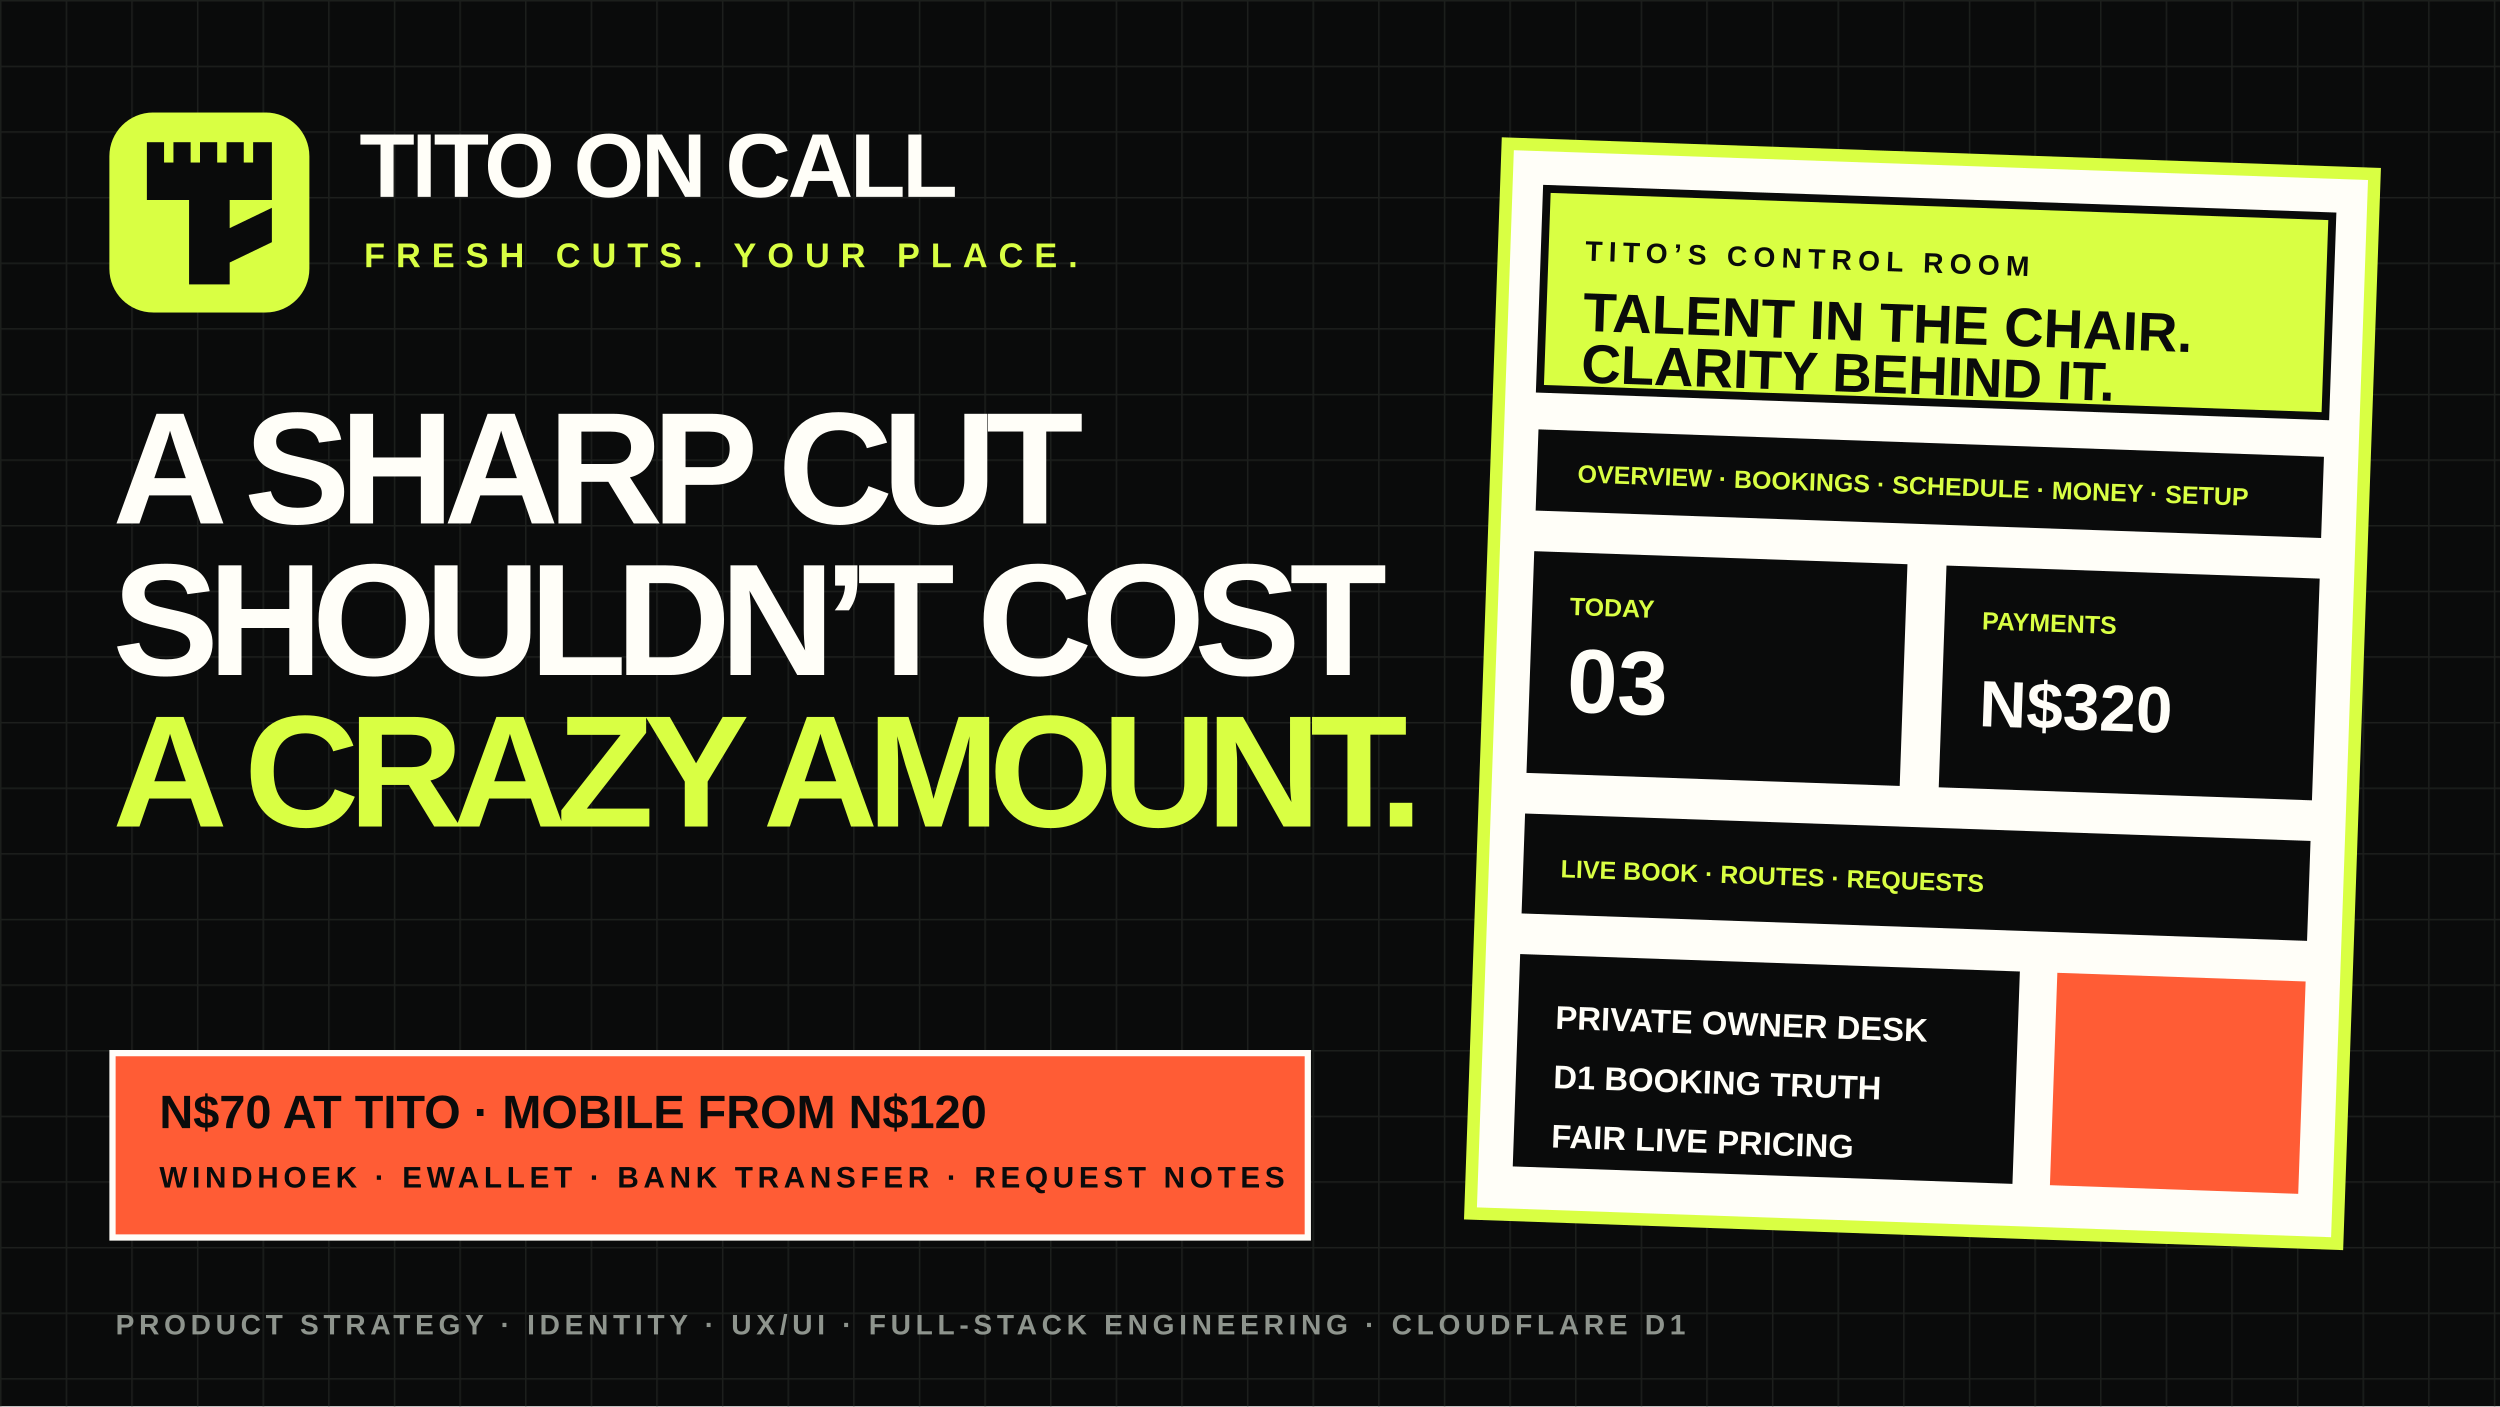
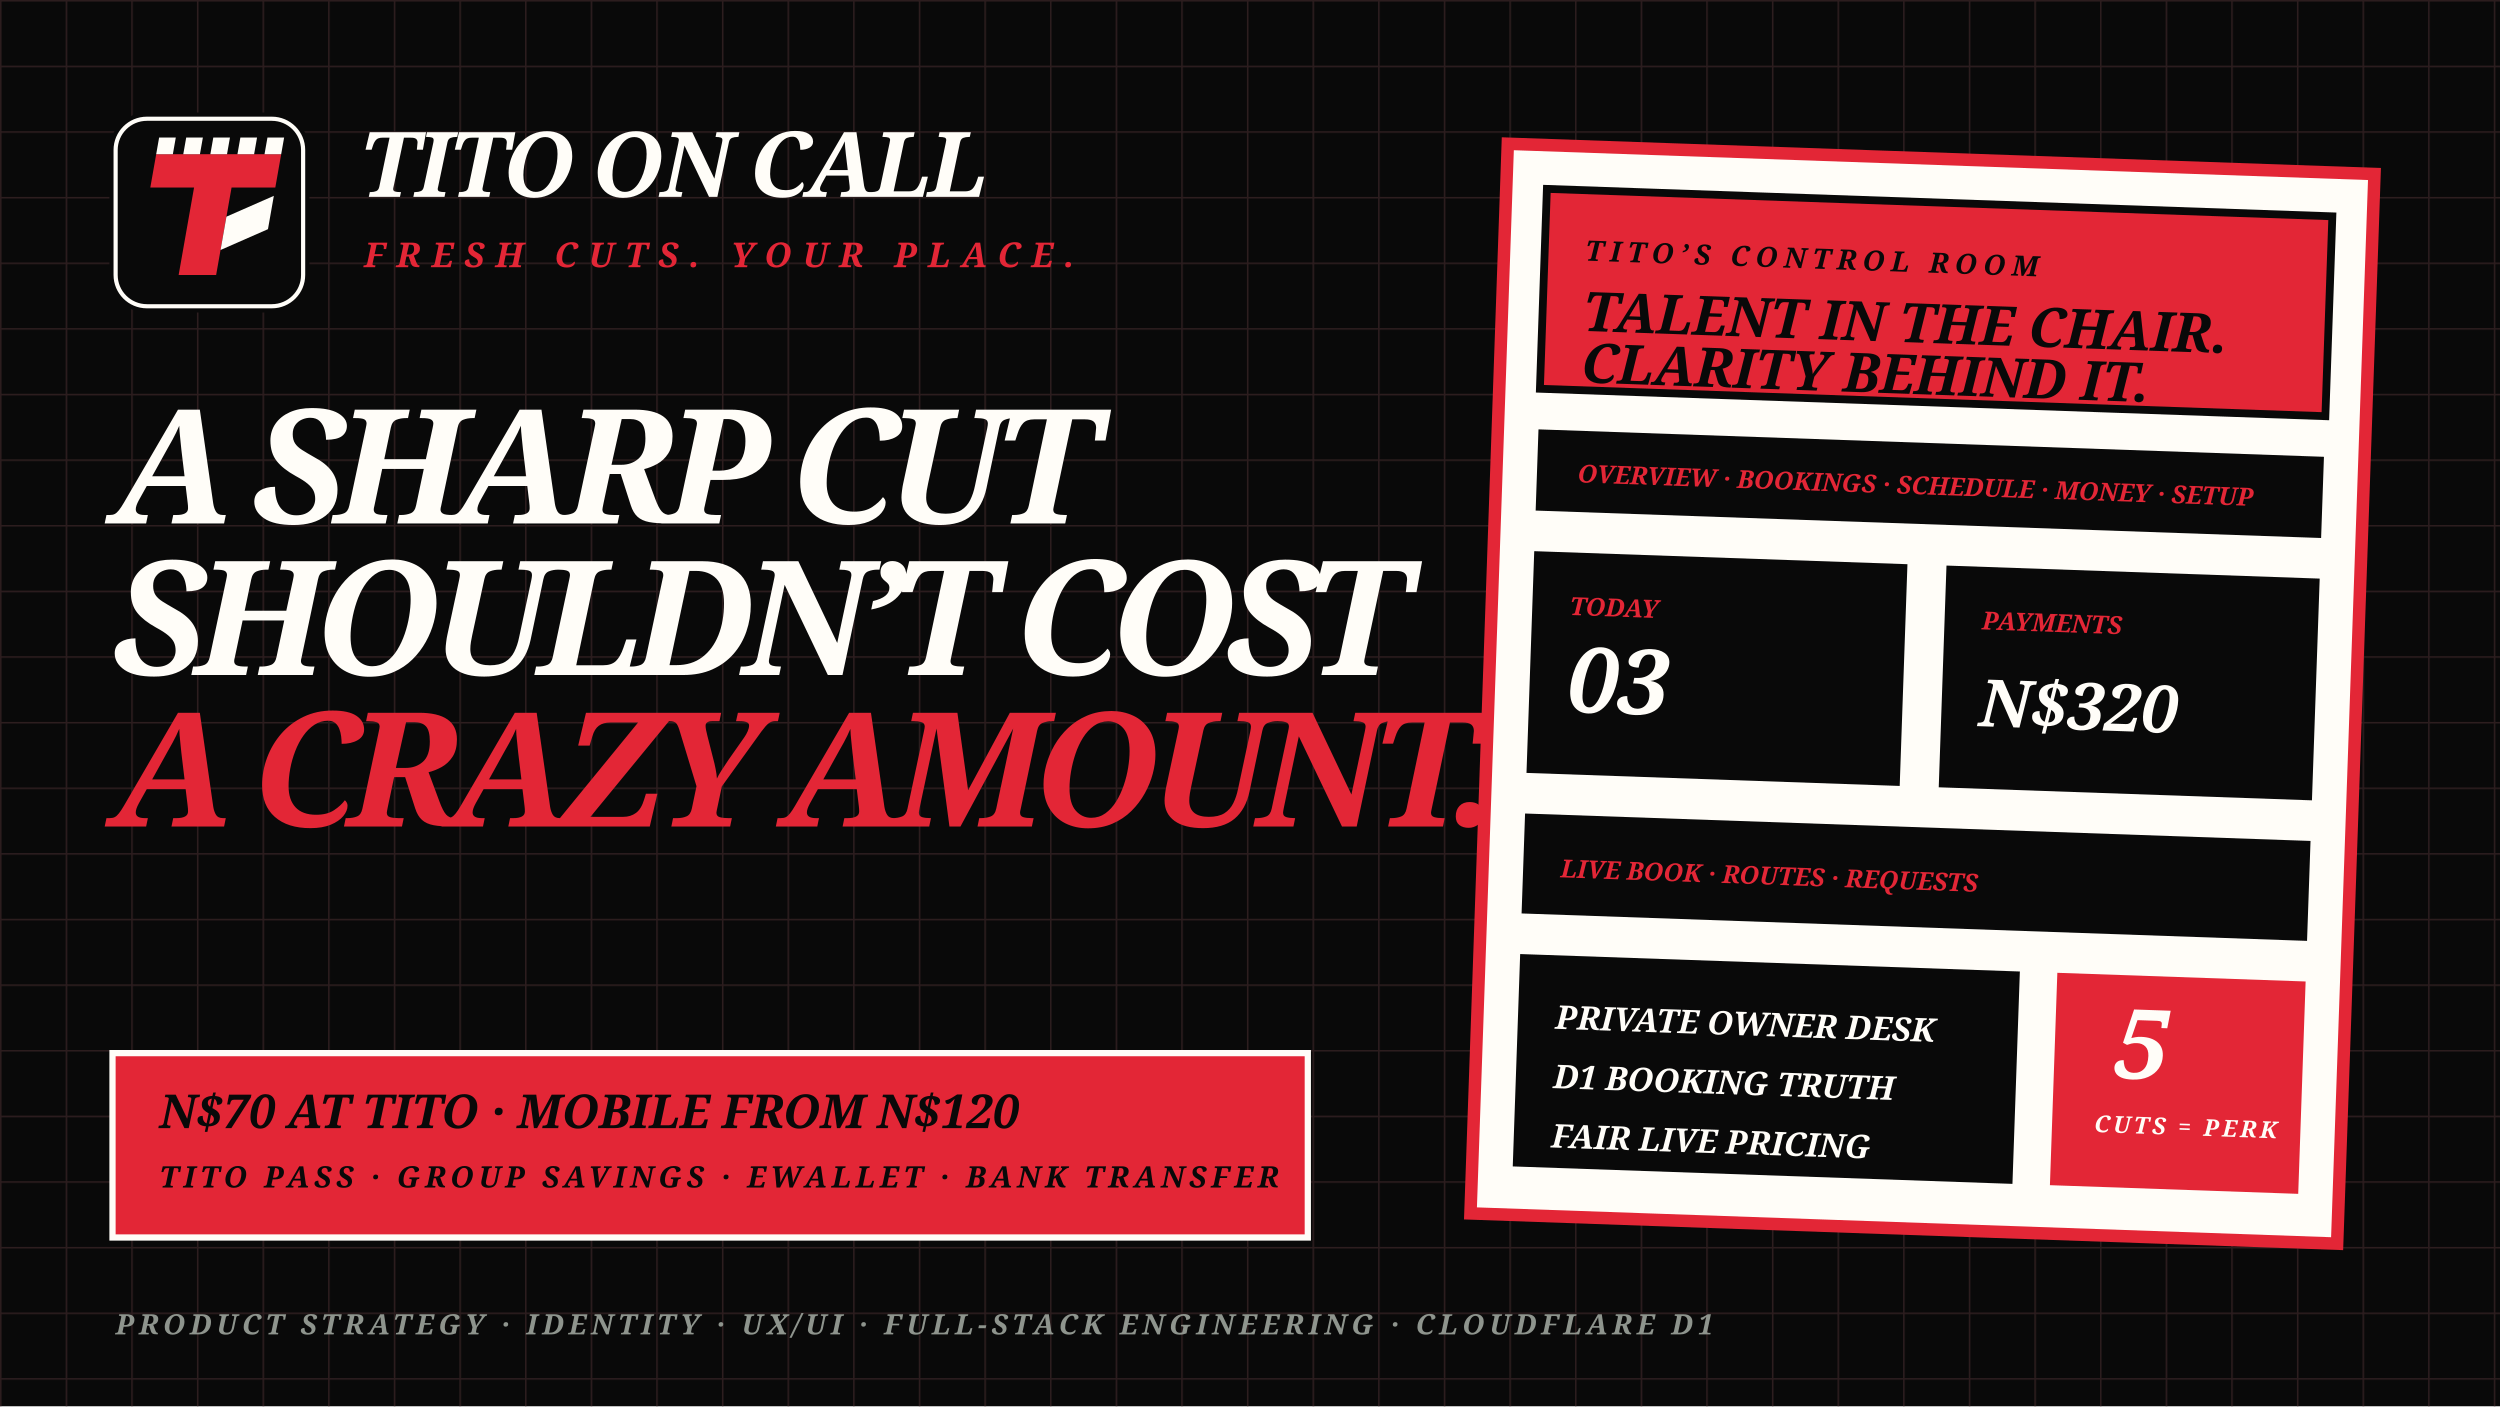
<svg xmlns="http://www.w3.org/2000/svg" viewBox="0 0 1600 900" role="img" aria-labelledby="title desc">
  <defs>
    <pattern id="grid" width="42" height="42" patternUnits="userSpaceOnUse">
-       <path d="M42 0H0V42" fill="none" stroke="#222522" stroke-width="2" />
+       <path d="M42 0H0V42" fill="none" stroke="#382426" stroke-width="2" />
    </pattern>
  </defs>
-   <rect width="1600" height="900" fill="#0a0b0b" />
+   <rect width="1600" height="900" fill="#090909" />
  <rect width="1600" height="900" fill="url(#grid)" opacity=".75" />
-   <rect x="70" y="72" width="128" height="128" rx="28" fill="#d9ff43" />
-   <path fill="#0a0b0b" d="M94 104h80v24h-27v54h-26v-54H94zM94 91h11v13H94zm17 0h11v13h-11zm17 0h11v13h-11zm17 0h11v13h-11zm17 0h12v13h-12zm-15 55 27-13v22l-27 13z" />
-   <text x="230" y="126" fill="#fffef8" font-family="Arial Black,Arial,sans-serif" font-size="58" font-weight="900" letter-spacing="-2">TITO ON CALL</text>
-   <text x="233" y="171" fill="#d9ff43" font-family="Arial,sans-serif" font-size="22" font-weight="800" letter-spacing="7">FRESH CUTS. YOUR PLACE.</text>
-   <text x="72" y="335" fill="#fffef8" font-family="Arial Black,Arial,sans-serif" font-size="102" font-weight="900" letter-spacing="-7">A SHARP CUT</text>
-   <text x="72" y="432" fill="#fffef8" font-family="Arial Black,Arial,sans-serif" font-size="102" font-weight="900" letter-spacing="-7">SHOULDN’T COST</text>
-   <text x="72" y="529" fill="#d9ff43" font-family="Arial Black,Arial,sans-serif" font-size="102" font-weight="900" letter-spacing="-7">A CRAZY AMOUNT.</text>
+   <g transform="translate(70 72) scale(1.333333)">
+     <rect width="96" height="96" rx="18" fill="#090909" />
+     <rect x="3" y="3" width="90" height="90" rx="15" fill="none" stroke="#fffdf8" stroke-width="2" />
+     <g transform="translate(8 0) skewX(-10)">
+       <path fill="#e32636" d="M18 20h60v16H57v42H39V36H18z" />
+       <path fill="#fffdf8" d="M18 12h8v8h-8zm13 0h8v8h-8zm13 0h8v8h-8zm13 0h8v8h-8zm13 0h8v8h-8z" />
+       <path fill="#fffdf8" d="M57 50l21-10v16L57 66z" />
+     </g>
+   </g>
+   <text x="230" y="126" fill="#fffdf8" font-family="Baskerville,Georgia,serif" font-style="italic" font-size="58" font-weight="900" letter-spacing="-2">TITO ON CALL</text>
+   <text x="233" y="171" fill="#e32636" font-family="Baskerville,Georgia,serif" font-style="italic" font-size="22" font-weight="800" letter-spacing="7">FRESH CUTS. YOUR PLACE.</text>
+   <text x="72" y="335" fill="#fffdf8" font-family="Baskerville,Georgia,serif" font-style="italic" font-size="102" font-weight="900" letter-spacing="-7">A SHARP CUT</text>
+   <text x="72" y="432" fill="#fffdf8" font-family="Baskerville,Georgia,serif" font-style="italic" font-size="102" font-weight="900" letter-spacing="-7">SHOULDN’T COST</text>
+   <text x="72" y="529" fill="#e32636" font-family="Baskerville,Georgia,serif" font-style="italic" font-size="102" font-weight="900" letter-spacing="-7">A CRAZY AMOUNT.</text>
  <g transform="translate(965 92) rotate(2)">
-     <rect width="555" height="685" fill="#fffef8" stroke="#d9ff43" stroke-width="8" />
-     <rect x="26" y="28" width="503" height="128" fill="#d9ff43" stroke="#0a0b0b" stroke-width="5" />
-     <text x="52" y="73" fill="#0a0b0b" font-family="Arial,sans-serif" font-size="18" font-weight="900" letter-spacing="4">TITO’S CONTROL ROOM</text>
-     <text x="52" y="118" fill="#0a0b0b" font-family="Arial Black,Arial,sans-serif" font-size="35" font-weight="900">TALENT IN THE CHAIR.</text>
-     <text x="52" y="151" fill="#0a0b0b" font-family="Arial Black,Arial,sans-serif" font-size="35" font-weight="900">CLARITY BEHIND IT.</text>
-     <g fill="#0a0b0b">
+     <rect width="555" height="685" fill="#fffdf8" stroke="#e32636" stroke-width="8" />
+     <rect x="26" y="28" width="503" height="128" fill="#e32636" stroke="#090909" stroke-width="5" />
+     <text x="52" y="73" fill="#090909" font-family="Baskerville,Georgia,serif" font-style="italic" font-size="18" font-weight="900" letter-spacing="4">TITO’S CONTROL ROOM</text>
+     <text x="52" y="118" fill="#090909" font-family="Baskerville,Georgia,serif" font-style="italic" font-size="35" font-weight="900">TALENT IN THE CHAIR.</text>
+     <text x="52" y="151" fill="#090909" font-family="Baskerville,Georgia,serif" font-style="italic" font-size="35" font-weight="900">CLARITY BEHIND IT.</text>
+     <g fill="#090909">
      <rect x="26" y="182" width="503" height="52" />
      <rect x="26" y="260" width="239" height="142" />
      <rect x="290" y="260" width="239" height="142" />
      <rect x="26" y="428" width="503" height="64" />
      <rect x="26" y="518" width="320" height="136" />
-       <rect x="370" y="518" width="159" height="136" fill="#ff5c35" />
+       <rect x="370" y="518" width="159" height="136" fill="#e32636" />
    </g>
-     <g fill="#d9ff43" font-family="Arial,sans-serif" font-size="16" font-weight="900">
+     <g fill="#e32636" font-family="Baskerville,Georgia,serif" font-style="italic" font-size="16" font-weight="900">
      <text x="52" y="215">OVERVIEW · BOOKINGS · SCHEDULE · MONEY · SETUP</text>
      <text x="50" y="300">TODAY</text>
      <text x="314" y="300">PAYMENTS</text>
      <text x="50" y="468">LIVE BOOK · ROUTES · REQUESTS</text>
    </g>
-     <g fill="#fffef8" font-family="Arial Black,Arial,sans-serif" font-weight="900">
+     <g fill="#fffdf8" font-family="Baskerville,Georgia,serif" font-style="italic" font-weight="900">
      <text x="50" y="362" font-size="58">03</text>
      <text x="314" y="362" font-size="42">N$320</text>
      <text x="50" y="565" font-size="21">PRIVATE OWNER DESK</text>
      <text x="50" y="603" font-size="21">D1 BOOKING TRUTH</text>
      <text x="50" y="641" font-size="21">FAIR LIVE PRICING</text>
+       <text x="408" y="584" font-size="62">5</text>
+       <text x="397" y="619" font-size="15" letter-spacing="2">CUTS = PERK</text>
    </g>
  </g>
  <g transform="translate(72 674)">
-     <rect width="765" height="118" fill="#ff5c35" stroke="#fffef8" stroke-width="4" />
-     <text x="30" y="48" fill="#0a0b0b" font-family="Arial Black,Arial,sans-serif" font-size="30" font-weight="900">N$70 AT TITO · MOBILE FROM N$120</text>
-     <text x="30" y="86" fill="#0a0b0b" font-family="Arial,sans-serif" font-size="19" font-weight="800" letter-spacing="3">WINDHOEK · EWALLET · BANK TRANSFER · REQUEST NOTES</text>
+     <rect width="765" height="118" fill="#e32636" stroke="#fffdf8" stroke-width="4" />
+     <text x="30" y="48" fill="#090909" font-family="Baskerville,Georgia,serif" font-style="italic" font-size="30" font-weight="900">N$70 AT TITO · MOBILE FROM N$120</text>
+     <text x="30" y="86" fill="#090909" font-family="Baskerville,Georgia,serif" font-style="italic" font-size="19" font-weight="800" letter-spacing="3">TITO PASS · GROUP SAVINGS · EWALLET · BANK TRANSFER</text>
  </g>
-   <text x="74" y="854" fill="#8e948d" font-family="Arial,sans-serif" font-size="18" font-weight="800" letter-spacing="3">PRODUCT STRATEGY · IDENTITY · UX/UI · FULL-STACK ENGINEERING · CLOUDFLARE D1</text>
+   <text x="74" y="854" fill="#8e948d" font-family="Baskerville,Georgia,serif" font-style="italic" font-size="18" font-weight="800" letter-spacing="3">PRODUCT STRATEGY · IDENTITY · UX/UI · FULL-STACK ENGINEERING · CLOUDFLARE D1</text>
</svg>
